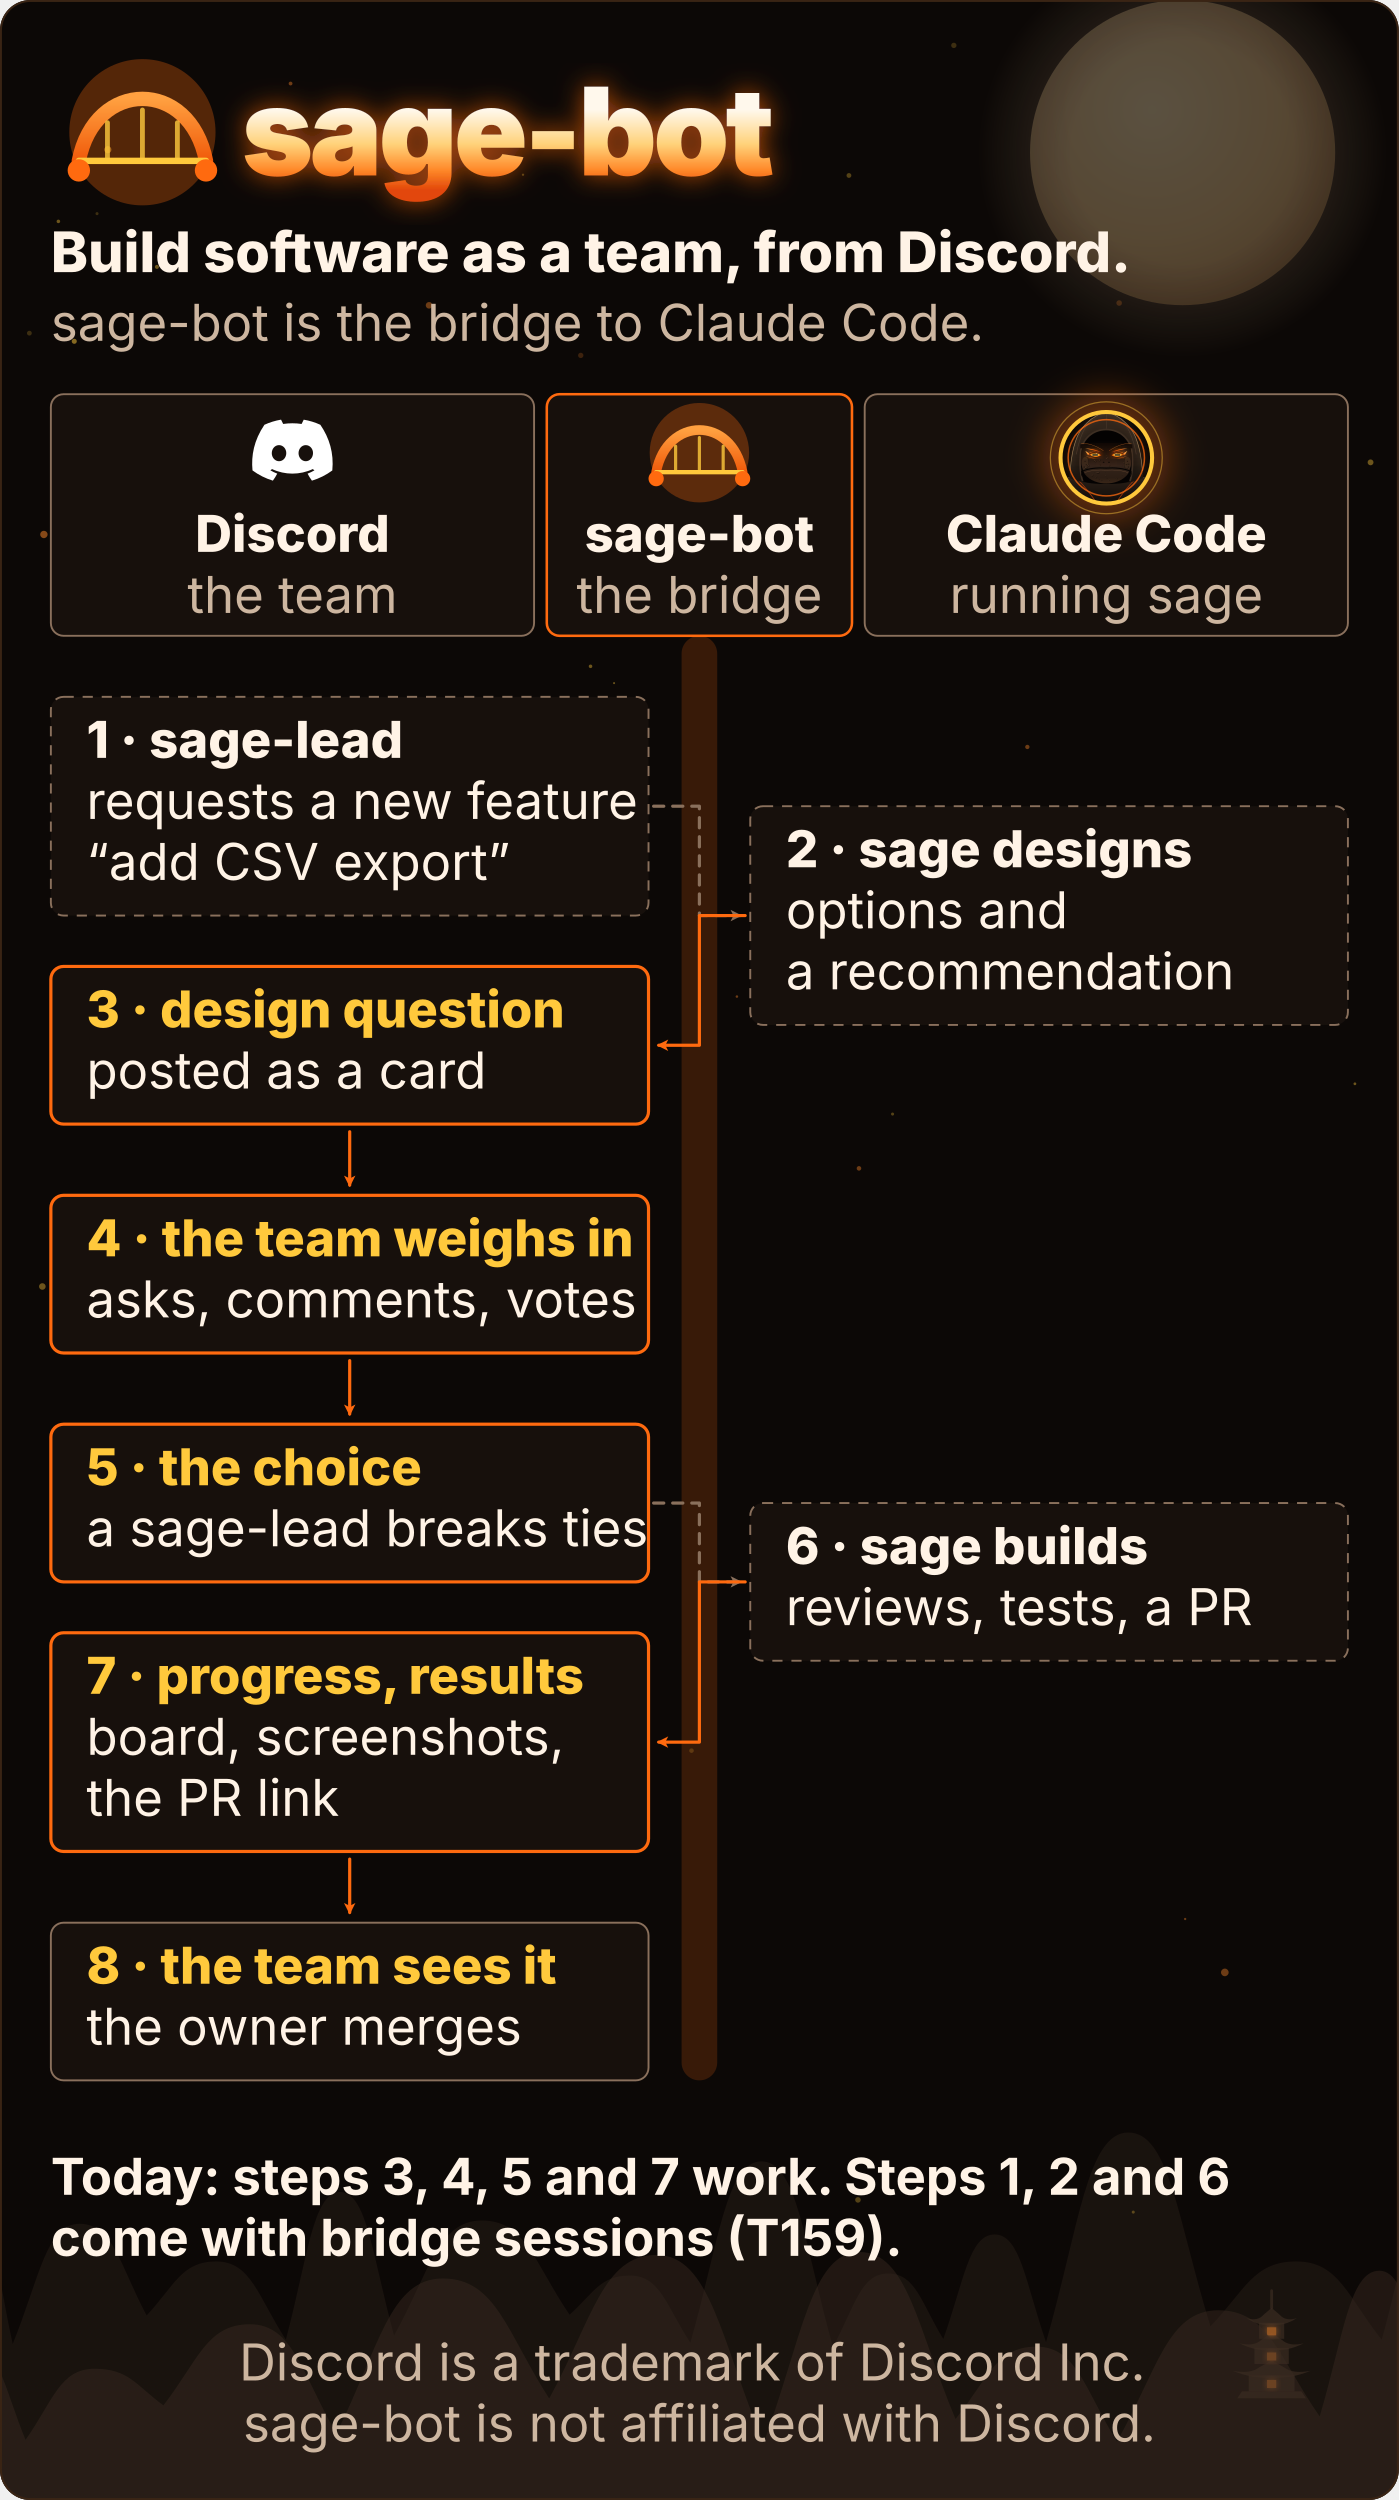
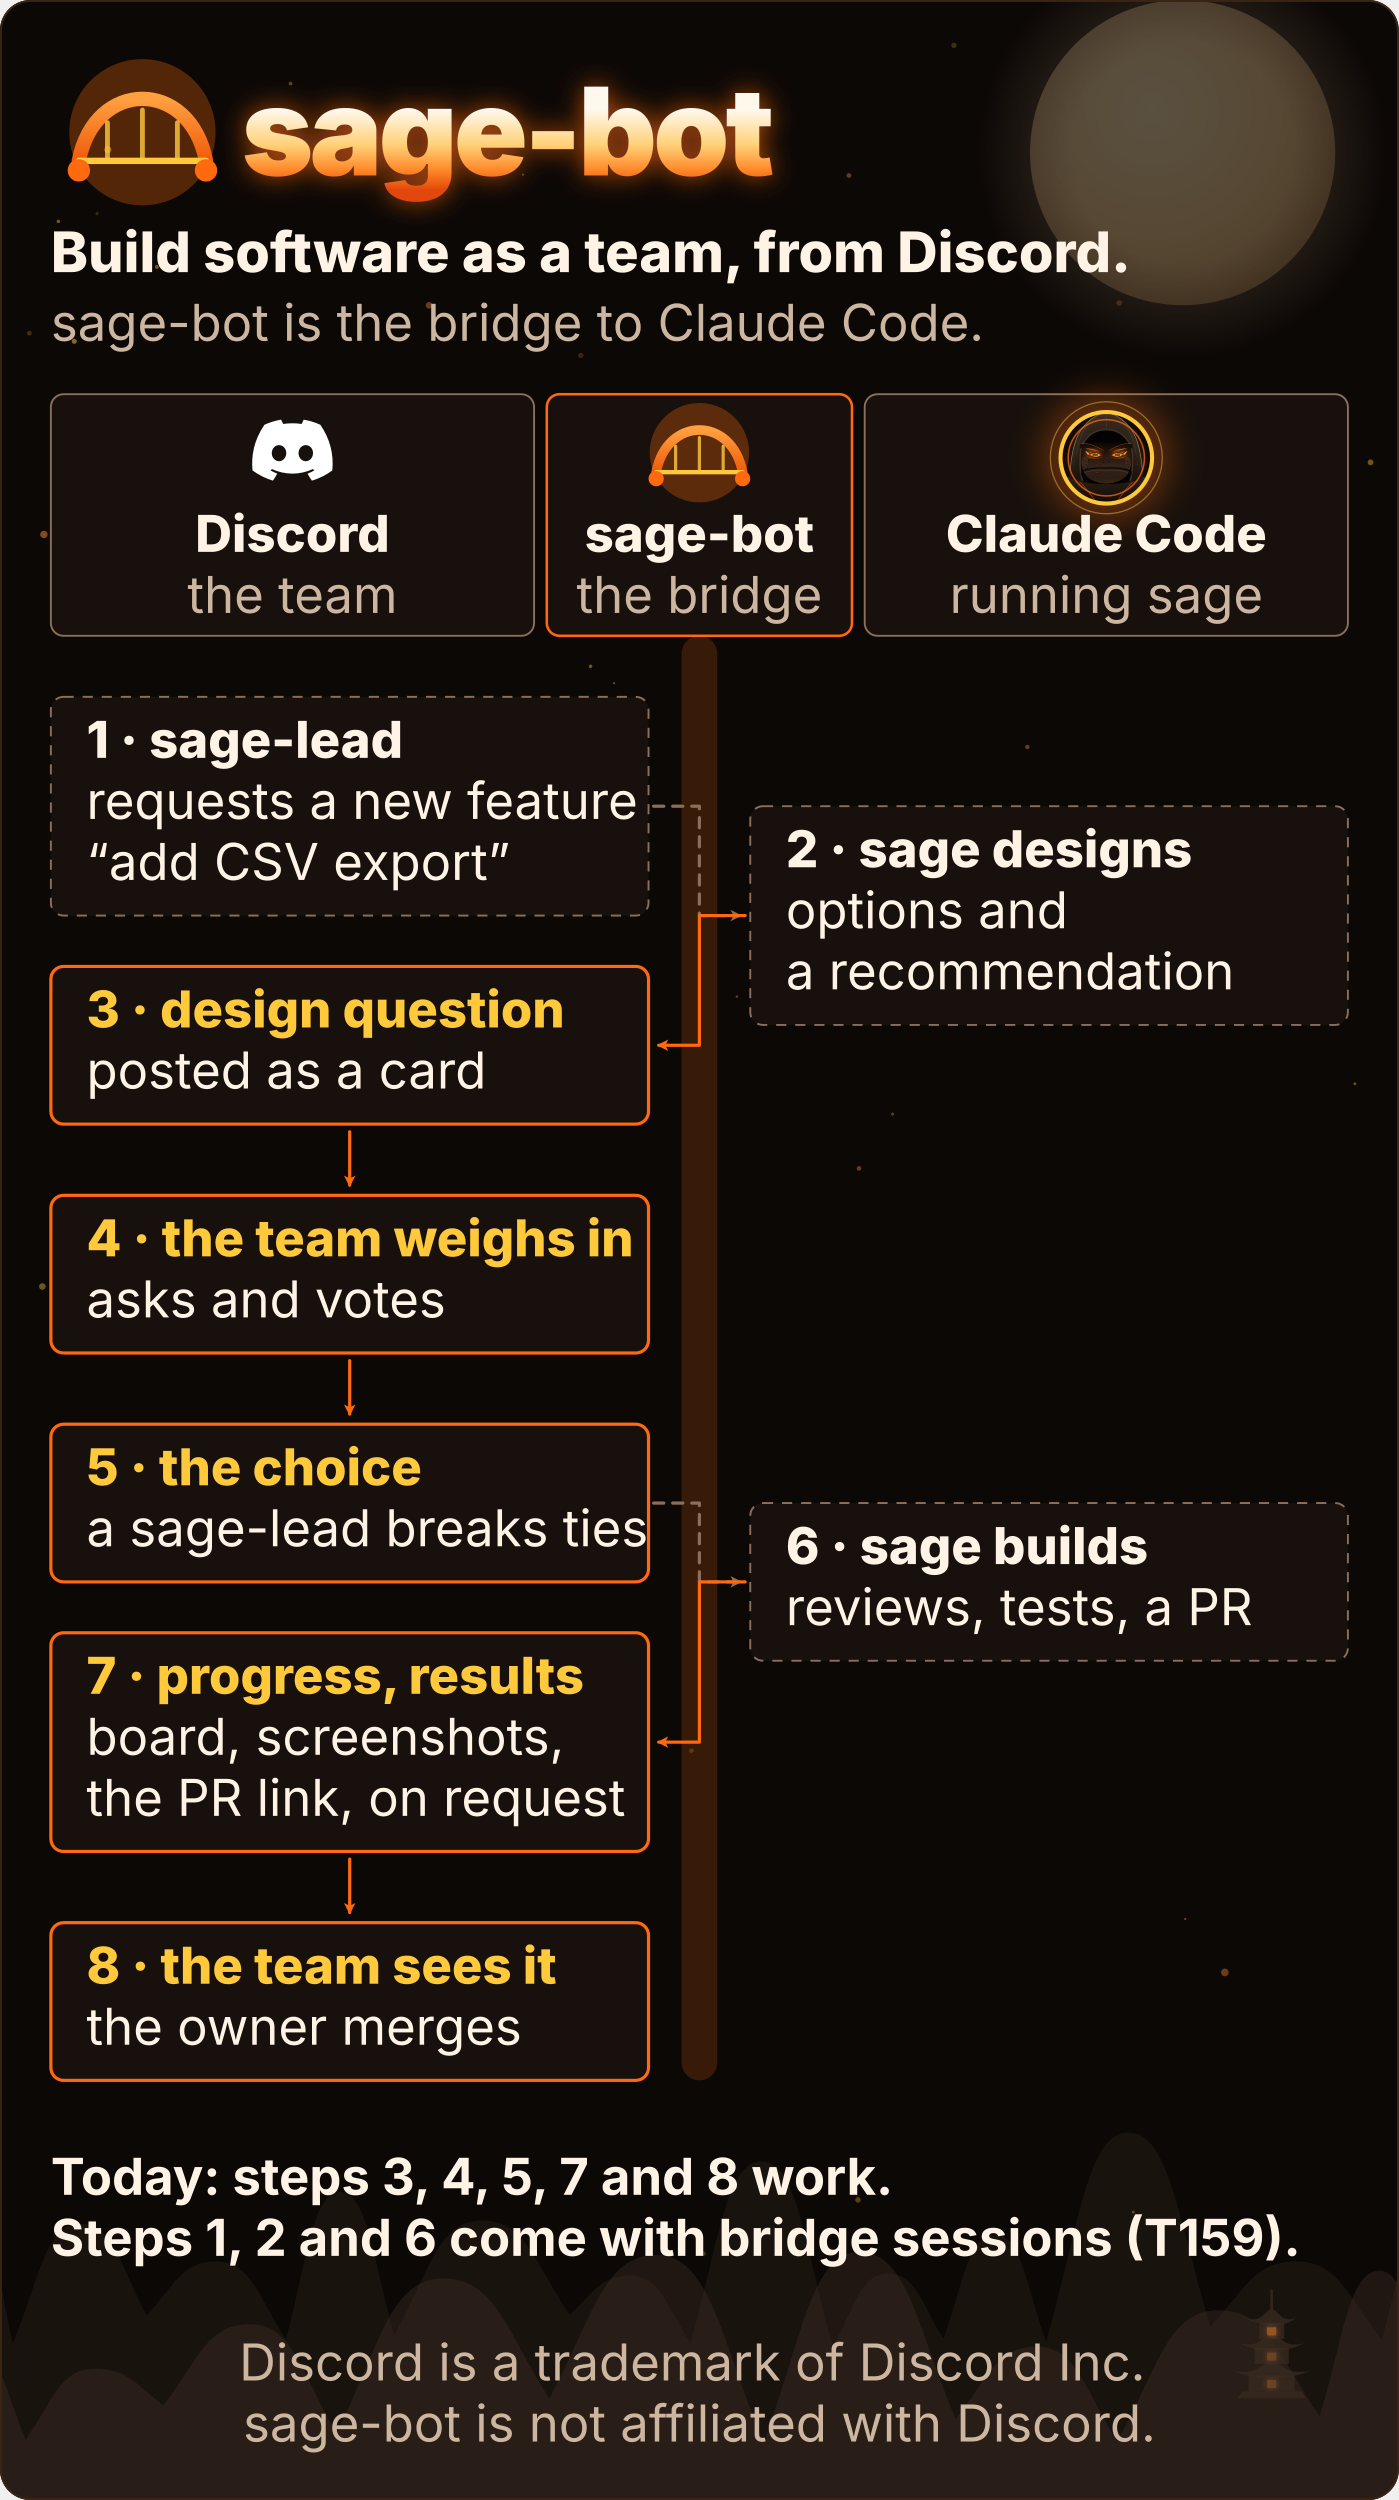
- <svg xmlns="http://www.w3.org/2000/svg" viewBox="0 0 1100 1966" width="1100" height="1966" role="img" aria-label="sage-bot bridges Discord and Claude Code running sage: a sage-lead requests a feature, sage designs, the team votes, sage builds and shows the results.">
+ <svg xmlns="http://www.w3.org/2000/svg" viewBox="0 0 1100 1966" width="1100" height="1966" role="img" aria-label="sage-bot bridges Discord and Claude Code running sage: a sage-lead requests a feature, sage designs, the team votes, sage builds and shows the results on request.">
  <style>.pulse{animation:pulse 5s ease-in-out infinite}@keyframes pulse{50%{opacity:.55}}@media (prefers-reduced-motion:reduce){.pulse{animation:none}}</style>
  <defs>
    <linearGradient id="hero-d-sky" x1="0" y1="0" x2="0" y2="1">
      <stop offset="0" stop-color="#080605" />
      <stop offset="0.45" stop-color="#1B120C" />
      <stop offset="0.72" stop-color="#22160E" />
      <stop offset="1" stop-color="#0A0706" />
    </linearGradient>
    <radialGradient id="hero-d-haze">
      <stop offset="0" stop-color="#FF8A2A" stop-opacity="0.6" />
      <stop offset="0.5" stop-color="#FF6A0F" stop-opacity="0.2" />
      <stop offset="1" stop-color="#FF6A0F" stop-opacity="0" />
    </radialGradient>
    <radialGradient id="hero-d-moonglow">
      <stop offset="0.55" stop-color="#F2CD96" stop-opacity="0.5" />
      <stop offset="1" stop-color="#F2CD96" stop-opacity="0" />
    </radialGradient>
    <radialGradient id="hero-d-moon" cx="0.4" cy="0.36" r="0.72">
      <stop offset="0" stop-color="#F8E7C6" />
      <stop offset="0.6" stop-color="#E4BC88" />
      <stop offset="1" stop-color="#B8844F" />
    </radialGradient>
    <radialGradient id="hero-d-iris" cx="0.51" cy="0.52" r="0.56">
      <stop offset="0" stop-color="#FFF4C2" />
      <stop offset="0.16" stop-color="#FFD54A" />
      <stop offset="0.4" stop-color="#FDB022" />
      <stop offset="0.66" stop-color="#EE7A0C" />
      <stop offset="0.86" stop-color="#A83E08" />
      <stop offset="1" stop-color="#4A1803" />
    </radialGradient>
    <linearGradient id="hero-d-lid" x1="0" y1="0.34" x2="0" y2="0.96">
      <stop offset="0" stop-color="#000" stop-opacity="0.85" />
      <stop offset="1" stop-color="#000" stop-opacity="0" />
    </linearGradient>
    <linearGradient id="hero-d-markR" x1="0" y1="0.5" x2="1" y2="0.3">
      <stop offset="0" stop-color="#B83A0A" />
      <stop offset="0.55" stop-color="#FF6A0F" />
      <stop offset="1" stop-color="#FFB050" />
    </linearGradient>
    <linearGradient id="hero-d-markL" x1="1" y1="0.5" x2="0" y2="0.3">
      <stop offset="0" stop-color="#B83A0A" />
      <stop offset="0.55" stop-color="#FF6A0F" />
      <stop offset="1" stop-color="#FFB050" />
    </linearGradient>
    <linearGradient id="hero-d-skin" x1="0" y1="0" x2="0" y2="1">
      <stop offset="0" stop-color="#040202" />
      <stop offset="0.32" stop-color="#1A110B" />
      <stop offset="0.6" stop-color="#33231A" />
      <stop offset="0.86" stop-color="#2C1E14" />
      <stop offset="1" stop-color="#3A2618" />
    </linearGradient>
    <linearGradient id="hero-d-robe" x1="0" y1="0" x2="0" y2="1">
      <stop offset="0" stop-color="#2B2018" />
      <stop offset="1" stop-color="#100B08" />
    </linearGradient>
    <linearGradient id="hero-d-bust" x1="0" y1="0" x2="0" y2="1">
      <stop offset="0" stop-color="#2B2018" />
      <stop offset="1" stop-color="#0A0604" />
    </linearGradient>
    <linearGradient id="hero-d-hood" x1="0" y1="0" x2="0" y2="1">
      <stop offset="0" stop-color="#382A1F" />
      <stop offset="1" stop-color="#18120D" />
    </linearGradient>
    <linearGradient id="hero-d-rock" x1="0" y1="0" x2="0" y2="1">
      <stop offset="0" stop-color="#33271D" />
      <stop offset="1" stop-color="#0D0907" />
    </linearGradient>
    <radialGradient id="hero-d-disc" cx="0.5" cy="0.42" r="0.62">
      <stop offset="0" stop-color="#3B2B1E" />
      <stop offset="1" stop-color="#100B08" />
    </radialGradient>
    <radialGradient id="hero-d-orb" cx="0.4" cy="0.38" r="0.65">
      <stop offset="0" stop-color="#FFF6D0" />
      <stop offset="0.45" stop-color="#FFC93C" />
      <stop offset="1" stop-color="#FF6A0F" />
    </radialGradient>
    <linearGradient id="hero-d-fall" x1="0" y1="0" x2="0" y2="1">
      <stop offset="0" stop-color="#F4E6CC" stop-opacity="0.95" />
      <stop offset="1" stop-color="#F4E6CC" stop-opacity="0" />
    </linearGradient>
    <linearGradient id="hero-d-word" x1="0" y1="0" x2="0" y2="1">
      <stop offset="0.2" stop-color="#FFF8EC" />
      <stop offset="0.5" stop-color="#FFD27A" />
      <stop offset="0.72" stop-color="#FF8A2A" />
      <stop offset="0.9" stop-color="#E2470A" />
    </linearGradient>
    <linearGradient id="hero-d-ember" x1="0" y1="0" x2="0" y2="1">
      <stop offset="0" stop-color="#FFA040" />
      <stop offset="1" stop-color="#F05A0A" />
    </linearGradient>
    <filter id="hero-d-wordglow" x="-10%" y="-20%" width="120%" height="140%">
      <feGaussianBlur in="SourceAlpha" stdDeviation="10" result="b" />
      <feFlood flood-color="#FF6A0F" flood-opacity="0.7" />
      <feComposite in2="b" operator="in" result="g" />
      <feMerge>
        <feMergeNode in="g" />
        <feMergeNode in="SourceGraphic" />
      </feMerge>
    </filter>
    <filter id="hero-d-glow" x="-50%" y="-50%" width="200%" height="200%">
      <feGaussianBlur in="SourceGraphic" stdDeviation="2.6" result="b" />
      <feMerge>
        <feMergeNode in="b" />
        <feMergeNode in="SourceGraphic" />
      </feMerge>
    </filter>
    <filter id="hero-d-blur" x="-50%" y="-50%" width="200%" height="200%">
      <feGaussianBlur stdDeviation="14" />
    </filter>
    <filter id="hero-d-mist" x="-30%" y="-200%" width="160%" height="500%">
      <feGaussianBlur stdDeviation="20" />
    </filter>
    <marker id="hero-d-hot" viewBox="0 0 12 12" refX="10" refY="6" markerWidth="9" markerHeight="9" markerUnits="userSpaceOnUse" orient="auto-start-reverse">
      <path d="M0 0 L12 6 L0 12 L3 6 z" fill="#FF6A0F" />
    </marker>
    <marker id="hero-d-muted" viewBox="0 0 12 12" refX="10" refY="6" markerWidth="9" markerHeight="9" markerUnits="userSpaceOnUse" orient="auto-start-reverse">
      <path d="M0 0 L12 6 L0 12 L3 6 z" fill="#8A705C" />
    </marker>
    <marker id="hero-d-bad" viewBox="0 0 12 12" refX="10" refY="6" markerWidth="9" markerHeight="9" markerUnits="userSpaceOnUse" orient="auto-start-reverse">
      <path d="M0 0 L12 6 L0 12 L3 6 z" fill="#FF6A55" />
    </marker>
    <marker id="hero-d-loop" viewBox="0 0 12 12" refX="10" refY="6" markerWidth="9" markerHeight="9" markerUnits="userSpaceOnUse" orient="auto-start-reverse">
      <path d="M0 0 L12 6 L0 12 L3 6 z" fill="#FFC93C" />
    </marker>
    <clipPath id="hero-d-frame">
      <rect width="1100" height="1966" rx="24" />
    </clipPath>
  </defs>
  <g clip-path="url(#hero-d-frame)">
    <rect width="1100" height="1966" rx="24" fill="#0C0806" />
    <circle cx="930" cy="120" r="161.3" fill="url(#hero-d-moonglow)" opacity="0.3" />
    <circle cx="930" cy="120" r="120" fill="url(#hero-d-moon)" opacity="0.22" />
    <path d="M-60 1966 L-60 1846 C-46 1780.3 -42.5 1726.6 -25 1726.6 C-7.5 1726.6 -4 1779.1 10 1843.3 C31.1 1791.3 36.3 1748.8 62.6 1748.8 C89 1748.8 94.2 1781.3 115.3 1820.9 C137.2 1797.5 142.7 1778.4 170 1778.4 C197.4 1778.4 202.9 1806.1 224.8 1839.9 C241.8 1776 246.1 1723.8 267.4 1723.8 C288.6 1723.8 292.9 1774.6 309.9 1836.7 C337.5 1786.9 344.4 1746.2 378.9 1746.2 C413.4 1746.2 420.3 1779.6 447.9 1820.3 C466.9 1803.4 471.7 1789.5 495.4 1789.5 C519.2 1789.5 523.9 1813.3 542.9 1842.3 C565.3 1763.9 570.9 1699.7 598.9 1699.7 C626.9 1699.7 632.5 1765.4 655 1845.6 C672.3 1813.9 676.7 1787.9 698.4 1787.9 C720.1 1787.9 724.5 1811.1 741.8 1839.4 C758 1794.2 762 1757.2 782.2 1757.2 C802.4 1757.2 806.5 1795.3 822.6 1841.9 C848.5 1751.2 855 1677 887.3 1677 C919.6 1677 926.1 1745.6 951.9 1829.4 C978.9 1801.4 985.6 1778.4 1019.3 1778.4 C1052.9 1778.4 1059.7 1806.1 1086.6 1840 C1108.6 1760.8 1114.1 1696 1141.5 1696 C1169 1696 1174.5 1746.6 1196.5 1808.4 L1196.5 1966 Z" fill="#3A2B21" opacity="0.3" />
    <path d="M973 1886 L1027 1886 L1023.4 1880.6 L976.6 1880.6 Z" fill="#3A2B21" opacity="0.7" />
    <path d="M982 1880.6 L1018 1880.6 L1018 1868 L982 1868 Z" fill="#3A2B21" opacity="0.7" />
    <path d="M969.4 1864.4 Q983.2 1867.1 990.2 1861.7 L1000 1856.3 L1009.8 1861.7 Q1016.8 1867.1 1030.6 1864.4 Q1015.3 1870.7 1000 1869.8 Q984.7 1870.7 969.4 1864.4 Z" fill="#3A2B21" opacity="0.7" />
    <path d="M996.4 1877.9 L1003.6 1877.9 L1003.6 1871.6 L996.4 1871.6 Z" fill="#FF8A2A" opacity="0.48" filter="url(#hero-d-glow)" />
    <path d="M986.5 1859 L1013.5 1859 L1013.5 1846.4 L986.5 1846.4 Z" fill="#3A2B21" opacity="0.7" />
    <path d="M974.8 1842.8 Q986.1 1845.5 991.9 1840.1 L1000 1834.7 L1008.1 1840.1 Q1013.9 1845.5 1025.2 1842.8 Q1012.6 1849.1 1000 1848.2 Q987.4 1849.1 974.8 1842.8 Z" fill="#3A2B21" opacity="0.7" />
    <path d="M996.4 1856.3 L1003.6 1856.3 L1003.6 1850 L996.4 1850 Z" fill="#FF8A2A" opacity="0.48" filter="url(#hero-d-glow)" />
    <path d="M990.1 1839.2 L1009.9 1839.2 L1009.9 1826.6 L990.1 1826.6 Z" fill="#3A2B21" opacity="0.7" />
    <path d="M980.2 1823 Q989.1 1825.7 993.7 1820.3 L1000 1814.9 L1006.3 1820.3 Q1010.9 1825.7 1019.8 1823 Q1009.9 1829.3 1000 1828.4 Q990.1 1829.3 980.2 1823 Z" fill="#3A2B21" opacity="0.7" />
    <path d="M996.4 1836.5 L1003.6 1836.5 L1003.6 1830.2 L996.4 1830.2 Z" fill="#FF8A2A" opacity="0.48" filter="url(#hero-d-glow)" />
    <path d="M1000 1814.9 L1000 1801.4" fill="none" stroke="#3A2B21" stroke-width="2.2" stroke-linecap="round" opacity="0.7" />
    <path d="M-60 1966 L-60 1926 C-44 1883.1 -40 1848 -20 1848 C0 1848 4 1879.8 20.1 1918.7 C41.7 1888 47.2 1862.8 74.3 1862.8 C101.4 1862.8 106.8 1875.7 128.5 1891.6 C155.7 1856.5 162.5 1827.8 196.5 1827.8 C230.5 1827.8 237.3 1866.5 264.5 1913.8 C298 1846.7 306.4 1791.8 348.2 1791.8 C390.1 1791.8 398.5 1834.3 431.9 1886.2 C465.7 1824.1 474.1 1773.3 516.2 1773.3 C558.4 1773.3 566.8 1839.9 600.5 1921.3 C630.7 1838.7 638.2 1771 675.9 1771 C713.6 1771 721.2 1830.1 751.4 1902.3 C776.8 1871 783.1 1845.4 814.9 1845.4 C846.7 1845.4 853 1879.1 878.4 1920.1 C910.3 1863.3 918.3 1816.8 958.1 1816.8 C997.9 1816.8 1005.9 1854.4 1037.8 1900.3 C1056.5 1837.3 1061.2 1785.7 1084.7 1785.7 C1108.2 1785.7 1112.9 1847.4 1131.7 1922.7 C1154 1889.1 1159.6 1861.5 1187.5 1861.5 C1215.4 1861.5 1221 1872.7 1243.4 1886.3 L1243.4 1966 Z" fill="#3A2B21" opacity="0.45" />
    <ellipse cx="80" cy="1849.1" rx="203.6" ry="26" fill="#E9D6BC" opacity="0" filter="url(#hero-d-mist)" />
    <ellipse cx="375.7" cy="1891.1" rx="230.1" ry="26" fill="#E9D6BC" opacity="0" filter="url(#hero-d-mist)" />
    <ellipse cx="666.1" cy="1874.7" rx="205.4" ry="26" fill="#E9D6BC" opacity="0" filter="url(#hero-d-mist)" />
    <ellipse cx="958.9" cy="1862.6" rx="234.2" ry="26" fill="#E9D6BC" opacity="0" filter="url(#hero-d-mist)" />
    <circle cx="411.3" cy="137.4" r="0.9" fill="#FFC93C" opacity="0.3" />
    <circle cx="543.8" cy="1376.7" r="1.8" fill="#FFC93C" opacity="0.2" />
    <circle cx="799.9" cy="461" r="1.5" fill="#FFC93C" opacity="0.3" />
    <circle cx="123.4" cy="209.9" r="1.6" fill="#FFC93C" opacity="0.4" />
    <circle cx="84.8" cy="117.7" r="2.8" fill="#FFC93C" opacity="0.5" />
    <circle cx="932" cy="1509.1" r="0.9" fill="#FF8A2A" opacity="0.4" />
    <circle cx="76.3" cy="168" r="1.2" fill="#FFC93C" opacity="0.2" />
    <circle cx="891.2" cy="1739.6" r="1.2" fill="#FFC93C" opacity="0.3" />
    <circle cx="965.7" cy="365.5" r="1.4" fill="#FFC93C" opacity="0.3" />
    <circle cx="58.4" cy="268.4" r="2" fill="#FFC93C" opacity="0.5" />
    <circle cx="156.9" cy="1403.5" r="2.1" fill="#FFC93C" opacity="0.2" />
    <circle cx="97.5" cy="432.9" r="1.5" fill="#FF8A2A" opacity="0.4" />
    <circle cx="579.5" cy="783.7" r="1" fill="#FF8A2A" opacity="0.4" />
    <circle cx="23.1" cy="262" r="1.9" fill="#FFC93C" opacity="0.2" />
    <circle cx="963.2" cy="1551.1" r="3" fill="#FF8A2A" opacity="0.4" />
    <circle cx="497.6" cy="1560.3" r="1" fill="#FFC93C" opacity="0.4" />
    <circle cx="334.4" cy="1415.4" r="1.1" fill="#FF8A2A" opacity="0.3" />
    <circle cx="807.9" cy="587.4" r="1.7" fill="#FF8A2A" opacity="0.4" />
    <circle cx="464.4" cy="524" r="1.4" fill="#FFC93C" opacity="0.4" />
    <circle cx="1065.5" cy="852.3" r="1.1" fill="#FFC93C" opacity="0.4" />
    <circle cx="314.8" cy="1358" r="2.4" fill="#FF8A2A" opacity="0.4" />
    <circle cx="228.5" cy="65.7" r="1.5" fill="#FF8A2A" opacity="0.4" />
    <circle cx="553.4" cy="1772.2" r="1.8" fill="#FFC93C" opacity="0.2" />
    <circle cx="249.5" cy="406.3" r="1.8" fill="#FF8A2A" opacity="0.2" />
    <circle cx="1077.8" cy="363.6" r="2.3" fill="#FFC93C" opacity="0.4" />
    <circle cx="701.9" cy="876.1" r="1.2" fill="#FFC93C" opacity="0.3" />
    <circle cx="162.6" cy="1009.6" r="0.8" fill="#FFC93C" opacity="0.4" />
    <circle cx="750.1" cy="35.7" r="2.1" fill="#FFC93C" opacity="0.2" />
    <circle cx="34.5" cy="420.3" r="2.9" fill="#FF8A2A" opacity="0.5" />
    <circle cx="880.1" cy="238.3" r="2.2" fill="#FF8A2A" opacity="0.2" />
    <circle cx="456.7" cy="279.5" r="2.1" fill="#FF8A2A" opacity="0.2" />
    <circle cx="110.3" cy="1425.5" r="1.5" fill="#FFC93C" opacity="0.5" />
    <circle cx="45.9" cy="174.1" r="1.4" fill="#FFC93C" opacity="0.4" />
    <circle cx="675.5" cy="918.8" r="1.8" fill="#FF8A2A" opacity="0.4" />
    <circle cx="482.9" cy="537.2" r="0.8" fill="#FFC93C" opacity="0.4" />
    <circle cx="70.5" cy="1550.8" r="2" fill="#FF8A2A" opacity="0.4" />
    <circle cx="667.6" cy="138" r="1.9" fill="#FFC93C" opacity="0.3" />
    <circle cx="674.7" cy="1730" r="2.2" fill="#FFC93C" opacity="0.3" />
    <circle cx="337.4" cy="240.1" r="2.6" fill="#FF8A2A" opacity="0.4" />
    <circle cx="33.3" cy="1011.7" r="2.6" fill="#FFC93C" opacity="0.4" />
    <g class="pulse">
      <circle cx="112" cy="104" r="57.5" fill="#FF6A0F" opacity="0.3" />
    </g>
    <path d="M62 126.5 C 74.5 61.5, 149.5 61.5, 162 126.5" fill="none" stroke="url(#hero-d-ember)" stroke-width="11.3" stroke-linecap="round" />
    <path d="M62 126.5 L 162 126.5" fill="none" stroke="#FFC93C" stroke-width="5" stroke-linecap="round" />
    <path d="M84.5 96.5 L 84.5 126.5 M112 86.5 L 112 126.5 M139.5 96.5 L 139.5 126.5" fill="none" stroke="#FFC93C" stroke-width="3.8" stroke-linecap="round" opacity="0.8" />
    <circle cx="62" cy="134" r="8.8" fill="#FF6A0F" />
    <circle cx="162" cy="134" r="8.8" fill="#FF6A0F" />
    <text x="190" y="138" font-family="-apple-system, BlinkMacSystemFont, 'Segoe UI', Inter, Helvetica, Arial, sans-serif" font-size="96" font-weight="900" letter-spacing="-3" fill="url(#hero-d-word)" filter="url(#hero-d-wordglow)">sage-bot</text>
    <text x="40" y="214" font-family="-apple-system, BlinkMacSystemFont, 'Segoe UI', Inter, Helvetica, Arial, sans-serif" font-size="44" font-weight="800" fill="#FFF3E6" text-anchor="start">
      <tspan x="40" dy="0">Build software as a team, from Discord.</tspan>
    </text>
    <text x="40" y="268" font-family="-apple-system, BlinkMacSystemFont, 'Segoe UI', Inter, Helvetica, Arial, sans-serif" font-size="40" font-weight="400" fill="#CDB6A0" text-anchor="start">
      <tspan x="40" dy="0">sage-bot is the bridge to Claude Code.</tspan>
    </text>
    <rect x="536" y="500" width="28" height="1136" rx="14" fill="#FF6A0F" opacity="0.18" />
    <rect x="40" y="310" width="380" height="190" rx="10" fill="#17100C" stroke="#8A705C" stroke-width="1.5" />
    <svg x="198.3" y="330" width="63.3" height="48" viewBox="0 0 126.644 96">
      <path d="M81.15,0c-1.238,2.197-2.349,4.47-3.359,6.794-9.598-1.44-19.372-1.44-28.994,0-.985-2.324-2.122-4.597-3.359-6.794-9.017,1.541-17.806,4.243-26.14,8.057C2.779,32.53-1.691,56.373.531,79.886c9.673,7.148,20.508,12.603,32.05,16.088,2.601-3.485,4.9-7.198,6.87-11.062-3.738-1.389-7.35-3.132-10.81-5.152.909-.657,1.793-1.339,2.652-1.995,20.281,9.547,43.77,9.547,64.076,0,.859.707,1.743,1.389,2.652,1.995-3.46,2.046-7.072,3.763-10.835,5.178,1.97,3.864,4.268,7.577,6.87,11.062,11.542-3.485,22.377-8.916,32.051-16.063,2.626-27.277-4.496-50.917-18.817-71.855C98.981,4.268,90.192,1.566,81.175.051l-.025-.051ZM42.28,65.414c-6.238,0-11.416-5.657-11.416-12.653s4.976-12.679,11.391-12.679,11.517,5.708,11.416,12.679c-.101,6.971-5.026,12.653-11.391,12.653ZM84.358,65.414c-6.264,0-11.391-5.657-11.391-12.653s4.976-12.679,11.391-12.679,11.492,5.708,11.391,12.679c-.101,6.971-5.026,12.653-11.391,12.653Z" fill="#fff" />
    </svg>
    <text x="230" y="434" font-family="-apple-system, BlinkMacSystemFont, 'Segoe UI', Inter, Helvetica, Arial, sans-serif" font-size="40" font-weight="800" fill="#FFF3E6" text-anchor="middle">
      <tspan x="230" dy="0">Discord</tspan>
    </text>
    <text x="230" y="482" font-family="-apple-system, BlinkMacSystemFont, 'Segoe UI', Inter, Helvetica, Arial, sans-serif" font-size="40" font-weight="400" fill="#CDB6A0" text-anchor="middle">
      <tspan x="230" dy="0">the team</tspan>
    </text>
    <rect x="430" y="310" width="240" height="190" rx="10" fill="#17100C" stroke="#FF6A0F" stroke-width="2" />
    <g class="pulse">
      <circle cx="550" cy="356" r="39.1" fill="#FF6A0F" opacity="0.3" />
    </g>
    <path d="M516 371.3 C 524.5 327.1, 575.5 327.1, 584 371.3" fill="none" stroke="url(#hero-d-ember)" stroke-width="7.6" stroke-linecap="round" />
    <path d="M516 371.3 L 584 371.3" fill="none" stroke="#FFC93C" stroke-width="3.4" stroke-linecap="round" />
    <path d="M531.3 350.9 L 531.3 371.3 M550 344.1 L 550 371.3 M568.7 350.9 L 568.7 371.3" fill="none" stroke="#FFC93C" stroke-width="2.5" stroke-linecap="round" opacity="0.8" />
    <circle cx="516" cy="376.4" r="6" fill="#FF6A0F" />
    <circle cx="584" cy="376.4" r="6" fill="#FF6A0F" />
    <text x="550" y="434" font-family="-apple-system, BlinkMacSystemFont, 'Segoe UI', Inter, Helvetica, Arial, sans-serif" font-size="40" font-weight="800" fill="#FFF3E6" text-anchor="middle">
      <tspan x="550" dy="0">sage-bot</tspan>
    </text>
    <text x="550" y="482" font-family="-apple-system, BlinkMacSystemFont, 'Segoe UI', Inter, Helvetica, Arial, sans-serif" font-size="40" font-weight="400" fill="#CDB6A0" text-anchor="middle">
      <tspan x="550" dy="0">the bridge</tspan>
    </text>
    <rect x="680" y="310" width="380" height="190" rx="10" fill="#17100C" stroke="#8A705C" stroke-width="1.5" />
    <g class="pulse">
      <circle cx="870" cy="360" r="50" fill="#FF6A0F" opacity="0.34" filter="url(#hero-d-blur)" />
    </g>
    <circle cx="870" cy="360" r="44" fill="none" stroke="#FFC93C" stroke-width="1" opacity="0.45" />
    <defs>
      <clipPath id="hero-d-emblem">
        <circle cx="870" cy="360" r="36" />
      </clipPath>
    </defs>
    <circle cx="870" cy="360" r="36" fill="#0A0604" />
    <g clip-path="url(#hero-d-emblem)">
      <g class="pulse">
        <ellipse cx="870" cy="360.9" rx="39.8" ry="30.3" fill="url(#hero-d-haze)" opacity="0.48" />
      </g>
      <path d="M845 374.5 C838.2 376 831 379.5 827.9 389.3 L826.4 401.8 L913.6 401.8 L912.1 389.3 C909 379.5 901.8 376 895 374.5 Z" fill="url(#hero-d-bust)" />
      <path d="M841.6 375.3 C836.3 376.8 830.6 380.2 827.9 389.7" fill="none" stroke="#F2C88C" stroke-width="0.4" opacity="0.45" stroke-linecap="round" />
      <path d="M898.4 375.3 C903.7 376.8 909.4 380.2 912.1 389.7" fill="none" stroke="#F2C88C" stroke-width="0.4" opacity="0.45" stroke-linecap="round" />
      <path d="M847.3 376.8 C852.6 382.1 858.6 389.3 865.1 399.9" fill="none" stroke="#C2410C" stroke-width="0.6" opacity="0.8" stroke-linecap="round" />
      <path d="M892.7 376.8 C887.4 382.1 881.4 389.3 874.9 399.9" fill="none" stroke="#C2410C" stroke-width="0.6" opacity="0.8" stroke-linecap="round" />
      <path d="M870 323.4 C874.9 325.3 887.8 330.2 893.5 345 C896.9 353.7 898 364.7 899.2 375.7 C893.1 379.1 883.3 380.6 870 380.6 C856.7 380.6 846.9 379.1 840.8 375.7 C842 364.7 843.1 353.7 846.5 345 C852.2 330.2 865.1 325.3 870 323.4 Z" fill="url(#hero-d-hood)" />
      <path d="M858.3 329.1 C852.6 335.9 848.4 345.4 846.5 357.1" fill="none" stroke="#4A392B" stroke-width="0.5" opacity="0.8" stroke-linecap="round" />
      <path d="M881.7 329.1 C887.4 335.9 891.6 345.4 893.5 357.1" fill="none" stroke="#4A392B" stroke-width="0.5" opacity="0.8" stroke-linecap="round" />
      <path d="M870 323.4 C870.6 328.3 870.4 332.8 870 337" fill="none" stroke="#4A392B" stroke-width="0.5" stroke-linecap="round" opacity="0.8" />
      <path d="M841.6 370.4 C842.3 360.9 843.5 353.3 846.5 345 C852.2 330.2 865.1 325.3 870 323.4 C874.9 325.3 887.8 330.2 893.5 345 C896.5 353.3 897.7 360.9 898.4 370.4" fill="none" stroke="#F2C88C" stroke-width="0.5" opacity="0.6" filter="url(#hero-d-glow)" />
      <path d="M870 337.8 C881 337.8 888.6 345.4 890.1 354.8 C891.2 363.5 890.5 373 888.6 378.3 C883.3 381.4 856.7 381.4 851.4 378.3 C849.5 373 848.8 363.5 849.9 354.8 C851.4 345.4 859 337.8 870 337.8 Z" fill="#040202" />
      <path d="M851.4 378.3 C849.5 373 848.8 363.5 849.9 354.8 C851.4 345.4 859 337.8 870 337.8 C881 337.8 888.6 345.4 890.1 354.8 C891.2 363.5 890.5 373 888.6 378.3" fill="none" stroke="#3E2F23" stroke-width="1.3" />
      <path d="M851.1 351.8 C849.5 359 849.9 367 852.9 372.6 C857.1 378.3 864.3 380.2 870 380.2 C875.7 380.2 882.9 378.3 887.1 372.6 C890.1 367 890.5 359 888.9 351.8 C885.2 344.6 854.8 344.6 851.1 351.8 Z" fill="url(#hero-d-skin)" />
      <ellipse cx="853.3" cy="364.3" rx="2.7" ry="4.9" fill="#3A291C" opacity="0.85" />
      <path d="M855.6 360.1 C856.4 363.5 856 367.3 854.5 369.2" fill="none" stroke="#120C08" stroke-width="0.3" stroke-linecap="round" opacity="0.7" />
      <circle cx="853.3" cy="362.8" r="0.5" fill="#1D130C" />
      <circle cx="854.3" cy="365.4" r="0.5" fill="#1D130C" />
      <circle cx="852.6" cy="367.3" r="0.5" fill="#1D130C" />
      <circle cx="853.7" cy="368.5" r="0.5" fill="#1D130C" />
      <ellipse cx="886.7" cy="364.3" rx="2.7" ry="4.9" fill="#3A291C" opacity="0.85" />
      <path d="M884.4 360.1 C883.6 363.5 884 367.3 885.5 369.2" fill="none" stroke="#120C08" stroke-width="0.3" stroke-linecap="round" opacity="0.7" />
      <circle cx="886.7" cy="362.8" r="0.5" fill="#1D130C" />
      <circle cx="885.7" cy="365.4" r="0.5" fill="#1D130C" />
      <circle cx="887.4" cy="367.3" r="0.5" fill="#1D130C" />
      <circle cx="886.3" cy="368.5" r="0.5" fill="#1D130C" />
      <circle cx="861.7" cy="362.9" r="0.7" fill="#1D130C" opacity="0.85" />
      <circle cx="861.5" cy="362.6" r="0.3" fill="#9A7050" opacity="0.5" />
      <circle cx="856.4" cy="366.3" r="0.6" fill="#1D130C" opacity="0.85" />
      <circle cx="856.2" cy="366.1" r="0.3" fill="#9A7050" opacity="0.5" />
      <circle cx="882.4" cy="366.4" r="0.3" fill="#1D130C" opacity="0.85" />
      <circle cx="882.3" cy="366.2" r="0.1" fill="#9A7050" opacity="0.5" />
      <circle cx="859.3" cy="373.8" r="0.6" fill="#1D130C" opacity="0.85" />
      <circle cx="859.1" cy="373.6" r="0.3" fill="#9A7050" opacity="0.5" />
      <circle cx="862.7" cy="375.1" r="0.3" fill="#1D130C" opacity="0.85" />
      <circle cx="862.6" cy="375" r="0.1" fill="#9A7050" opacity="0.5" />
      <circle cx="870.8" cy="360.3" r="0.6" fill="#1D130C" opacity="0.85" />
      <circle cx="870.7" cy="360.1" r="0.3" fill="#9A7050" opacity="0.5" />
      <circle cx="887.4" cy="365" r="0.8" fill="#1D130C" opacity="0.85" />
      <circle cx="887.2" cy="364.8" r="0.3" fill="#9A7050" opacity="0.5" />
      <circle cx="887" cy="364.3" r="0.4" fill="#1D130C" opacity="0.85" />
      <circle cx="886.9" cy="364.2" r="0.2" fill="#9A7050" opacity="0.5" />
      <circle cx="860.7" cy="371.3" r="0.3" fill="#1D130C" opacity="0.85" />
      <circle cx="860.6" cy="371.2" r="0.1" fill="#9A7050" opacity="0.5" />
      <circle cx="870.4" cy="376.3" r="0.5" fill="#1D130C" opacity="0.85" />
      <circle cx="870.2" cy="376.2" r="0.2" fill="#9A7050" opacity="0.5" />
      <circle cx="855.2" cy="365.7" r="0.6" fill="#1D130C" opacity="0.85" />
      <circle cx="855" cy="365.5" r="0.3" fill="#9A7050" opacity="0.5" />
      <circle cx="871.9" cy="377.9" r="0.3" fill="#1D130C" opacity="0.85" />
      <circle cx="871.8" cy="377.7" r="0.2" fill="#9A7050" opacity="0.5" />
      <circle cx="872.5" cy="366.1" r="0.7" fill="#1D130C" opacity="0.85" />
      <circle cx="872.2" cy="365.8" r="0.3" fill="#9A7050" opacity="0.5" />
      <circle cx="872.6" cy="377.6" r="0.4" fill="#1D130C" opacity="0.85" />
      <circle cx="872.5" cy="377.4" r="0.2" fill="#9A7050" opacity="0.5" />
      <circle cx="862" cy="375.8" r="0.5" fill="#1D130C" opacity="0.85" />
      <circle cx="861.8" cy="375.6" r="0.2" fill="#9A7050" opacity="0.5" />
      <circle cx="884.1" cy="363.8" r="0.7" fill="#1D130C" opacity="0.85" />
      <circle cx="883.9" cy="363.6" r="0.3" fill="#9A7050" opacity="0.5" />
      <circle cx="863.9" cy="376.5" r="0.5" fill="#1D130C" opacity="0.85" />
      <circle cx="863.8" cy="376.3" r="0.2" fill="#9A7050" opacity="0.5" />
      <circle cx="863.1" cy="371.8" r="0.8" fill="#1D130C" opacity="0.85" />
      <circle cx="862.8" cy="371.5" r="0.4" fill="#9A7050" opacity="0.5" />
      <circle cx="869.7" cy="374.3" r="0.4" fill="#1D130C" opacity="0.85" />
      <circle cx="869.6" cy="374.2" r="0.2" fill="#9A7050" opacity="0.5" />
      <circle cx="870.4" cy="360.7" r="0.6" fill="#1D130C" opacity="0.85" />
      <circle cx="870.2" cy="360.5" r="0.3" fill="#9A7050" opacity="0.5" />
      <circle cx="859.2" cy="374.6" r="0.5" fill="#1D130C" opacity="0.85" />
      <circle cx="859" cy="374.5" r="0.2" fill="#9A7050" opacity="0.5" />
      <circle cx="882.6" cy="373.6" r="0.4" fill="#1D130C" opacity="0.85" />
      <circle cx="882.5" cy="373.5" r="0.2" fill="#9A7050" opacity="0.5" />
      <circle cx="861.8" cy="363.2" r="0.4" fill="#1D130C" opacity="0.85" />
      <circle cx="861.6" cy="363.1" r="0.2" fill="#9A7050" opacity="0.5" />
      <circle cx="869.5" cy="371.3" r="0.3" fill="#1D130C" opacity="0.85" />
      <circle cx="869.4" cy="371.2" r="0.1" fill="#9A7050" opacity="0.5" />
      <circle cx="854.3" cy="368.1" r="0.8" fill="#1D130C" opacity="0.85" />
      <circle cx="854" cy="367.8" r="0.4" fill="#9A7050" opacity="0.5" />
      <circle cx="878.5" cy="376.5" r="0.5" fill="#1D130C" opacity="0.85" />
      <circle cx="878.3" cy="376.3" r="0.2" fill="#9A7050" opacity="0.5" />
      <circle cx="864.8" cy="362.1" r="0.8" fill="#1D130C" opacity="0.85" />
      <circle cx="864.6" cy="361.8" r="0.3" fill="#9A7050" opacity="0.5" />
      <circle cx="864.1" cy="371.9" r="0.7" fill="#1D130C" opacity="0.85" />
      <circle cx="863.9" cy="371.6" r="0.3" fill="#9A7050" opacity="0.5" />
      <circle cx="881.7" cy="374.6" r="0.4" fill="#1D130C" opacity="0.85" />
      <circle cx="881.6" cy="374.5" r="0.2" fill="#9A7050" opacity="0.5" />
      <circle cx="859" cy="374.1" r="0.7" fill="#1D130C" opacity="0.85" />
      <circle cx="858.8" cy="373.8" r="0.3" fill="#9A7050" opacity="0.5" />
      <circle cx="865.4" cy="365.5" r="0.6" fill="#1D130C" opacity="0.85" />
      <circle cx="865.2" cy="365.4" r="0.2" fill="#9A7050" opacity="0.5" />
      <circle cx="877.4" cy="376" r="0.4" fill="#1D130C" opacity="0.85" />
      <circle cx="877.3" cy="375.9" r="0.2" fill="#9A7050" opacity="0.5" />
      <circle cx="870.3" cy="358.3" r="0.6" fill="#1D130C" opacity="0.85" />
      <circle cx="870.1" cy="358.1" r="0.2" fill="#9A7050" opacity="0.5" />
      <circle cx="860.8" cy="362.5" r="0.7" fill="#1D130C" opacity="0.85" />
      <circle cx="860.6" cy="362.2" r="0.3" fill="#9A7050" opacity="0.5" />
      <circle cx="866.4" cy="377.9" r="0.5" fill="#1D130C" opacity="0.85" />
      <circle cx="866.2" cy="377.7" r="0.2" fill="#9A7050" opacity="0.5" />
      <circle cx="864.3" cy="377.2" r="0.4" fill="#1D130C" opacity="0.85" />
      <circle cx="864.1" cy="377" r="0.2" fill="#9A7050" opacity="0.5" />
      <path d="M849.5 349.5 C854.1 348.4 860.9 350.3 868.9 355.6 C862.4 353.3 855.6 352.2 849.5 352.6 Z" fill="#120B07" />
      <path d="M890.5 349.5 C885.9 348.4 879.1 350.3 871.1 355.6 C877.6 353.3 884.4 352.2 890.5 352.6 Z" fill="#120B07" />
      <path d="M850.3 349 C854.8 348.2 860.9 349.9 867.7 354.4" fill="none" stroke="#FF8A2A" stroke-width="0.3" opacity="0.6" stroke-linecap="round" />
      <path d="M889.7 349 C885.2 348.2 879.1 349.9 872.3 354.4" fill="none" stroke="#FF8A2A" stroke-width="0.3" opacity="0.6" stroke-linecap="round" />
      <g class="pulse">
        <ellipse cx="860.5" cy="357.5" rx="8.7" ry="4.2" fill="#FF6A0F" opacity="0.45" filter="url(#hero-d-blur)" />
        <ellipse cx="879.5" cy="357.5" rx="8.7" ry="4.2" fill="#FF6A0F" opacity="0.45" filter="url(#hero-d-blur)" />
      </g>
      <defs>
        <clipPath id="hero-d-eye1">
          <path d="M866.1 358.2 C864.6 356.1 860 354.7 856.4 356.9 C857.6 359.4 862.8 360.6 866.1 358.2 Z" />
        </clipPath>
      </defs>
      <path d="M865.7 355.6 C863.1 354 858.6 352.8 853.3 352.6 C858 353.5 861.8 354.5 865.7 355.6 Z" fill="url(#hero-d-markL)" filter="url(#hero-d-glow)" />
      <path d="M866.4 358.1 C864.8 355.5 860 354 856.1 356.2 L853.5 354.6 L855.2 357.4 C859.4 358.8 863.2 358.8 866.1 358.2 Z" fill="url(#hero-d-markL)" filter="url(#hero-d-glow)" />
      <path d="M862.1 360.5 C859 360.7 856.1 359.7 853.4 358.4 C855.8 359.4 858.6 360.1 862.1 360.5 Z" fill="url(#hero-d-markL)" filter="url(#hero-d-glow)" />
      <path d="M866.1 358.2 C864.6 356.1 860 354.7 856.4 356.9 C857.6 359.4 862.8 360.6 866.1 358.2 Z" fill="url(#hero-d-iris)" />
      <g clip-path="url(#hero-d-eye1)">
        <path d="M860.1 357.8 L857 357.9 M860.1 357.9 L857.2 358.6 M860.2 358.1 L857.7 359.3 M860.4 358.2 L858.4 359.9 M860.7 358.3 L859.3 360.3 M860.9 358.3 L860.3 360.6 M861.2 358.3 L861.4 360.7 M861.5 358.3 L862.5 360.5 M861.8 358.2 L863.4 360.2 M862 358.1 L864.3 359.7 M862.1 358 L864.9 359.1 M862.2 357.9 L865.3 358.4 M862.3 357.7 L865.4 357.6 M862.2 357.6 L865.2 356.9 M862.1 357.4 L864.7 356.2 M861.9 357.3 L864 355.6 M861.7 357.2 L863.1 355.2 M861.4 357.2 L862.1 354.9 M861.1 357.2 L861 354.9 M860.8 357.2 L859.9 355 M860.6 357.3 L858.9 355.3 M860.4 357.4 L858.1 355.8 M860.2 357.5 L857.4 356.4 M860.1 357.6 L857.1 357.1" fill="none" stroke="#7A3203" stroke-width="0.1" opacity="0.3" />
        <g class="pulse">
          <rect x="858.4" y="356.9" width="5.5" height="1.7" rx="0.9" fill="#FFF1A8" opacity="0.5" />
        </g>
        <rect x="858.9" y="357.3" width="4.6" height="1" rx="0.5" fill="#050302" />
        <rect x="855.8" y="354.3" width="10.6" height="3.2" rx="0" fill="url(#hero-d-lid)" />
      </g>
      <path d="M866.1 358.2 C864.6 356.1 860 354.7 856.4 356.9 C857.6 359.4 862.8 360.6 866.1 358.2 Z" fill="none" stroke="#050302" stroke-width="0.2" />
      <path d="M866 357.6 C864.4 355.5 860 354.1 856.1 356.2" fill="none" stroke="#050302" stroke-width="0.2" stroke-linecap="round" />
      <ellipse cx="862.3" cy="356.9" rx="0.4" ry="0.2" fill="#FFFFFF" opacity="0.92" />
      <circle cx="861.6" cy="356.6" r="0.1" fill="#FFFFFF" opacity="0.8" />
      <defs>
        <clipPath id="hero-d-eye2">
          <path d="M873.9 358.2 C875.4 356.1 880 354.7 883.6 356.9 C882.4 359.4 877.2 360.6 873.9 358.2 Z" />
        </clipPath>
      </defs>
      <path d="M874.3 355.6 C876.9 354 881.4 352.8 886.7 352.6 C882 353.5 878.2 354.5 874.3 355.6 Z" fill="url(#hero-d-markR)" filter="url(#hero-d-glow)" />
      <path d="M873.6 358.1 C875.2 355.5 880 354 883.9 356.2 L886.5 354.6 L884.8 357.4 C880.6 358.8 876.8 358.8 873.9 358.2 Z" fill="url(#hero-d-markR)" filter="url(#hero-d-glow)" />
      <path d="M877.9 360.5 C881 360.7 883.9 359.7 886.6 358.4 C884.2 359.4 881.4 360.1 877.9 360.5 Z" fill="url(#hero-d-markR)" filter="url(#hero-d-glow)" />
      <path d="M873.9 358.2 C875.4 356.1 880 354.7 883.6 356.9 C882.4 359.4 877.2 360.6 873.9 358.2 Z" fill="url(#hero-d-iris)" />
      <g clip-path="url(#hero-d-eye2)">
        <path d="M879.9 357.8 L883 357.9 M879.9 357.9 L882.8 358.6 M879.8 358.1 L882.3 359.3 M879.6 358.2 L881.6 359.9 M879.3 358.3 L880.7 360.3 M879.1 358.3 L879.7 360.6 M878.8 358.3 L878.6 360.7 M878.5 358.3 L877.5 360.5 M878.2 358.2 L876.6 360.2 M878 358.1 L875.7 359.7 M877.9 358 L875.1 359.1 M877.8 357.9 L874.7 358.4 M877.7 357.7 L874.6 357.6 M877.8 357.6 L874.8 356.9 M877.9 357.4 L875.3 356.2 M878.1 357.3 L876 355.6 M878.3 357.2 L876.9 355.2 M878.6 357.2 L877.9 354.9 M878.9 357.2 L879 354.9 M879.2 357.2 L880.1 355 M879.4 357.3 L881.1 355.3 M879.6 357.4 L881.9 355.8 M879.8 357.5 L882.6 356.4 M879.9 357.6 L882.9 357.1" fill="none" stroke="#7A3203" stroke-width="0.1" opacity="0.3" />
        <g class="pulse">
          <rect x="876.1" y="356.9" width="5.5" height="1.7" rx="0.9" fill="#FFF1A8" opacity="0.5" />
        </g>
        <rect x="876.5" y="357.3" width="4.6" height="1" rx="0.5" fill="#050302" />
        <rect x="873.5" y="354.3" width="10.6" height="3.2" rx="0" fill="url(#hero-d-lid)" />
      </g>
      <path d="M873.9 358.2 C875.4 356.1 880 354.7 883.6 356.9 C882.4 359.4 877.2 360.6 873.9 358.2 Z" fill="none" stroke="#050302" stroke-width="0.2" />
      <path d="M874 357.6 C875.6 355.5 880 354.1 883.9 356.2" fill="none" stroke="#050302" stroke-width="0.2" stroke-linecap="round" />
      <ellipse cx="877.7" cy="356.9" rx="0.4" ry="0.2" fill="#FFFFFF" opacity="0.92" />
      <circle cx="878.4" cy="356.6" r="0.1" fill="#FFFFFF" opacity="0.8" />
      <ellipse cx="867.9" cy="363.5" rx="0.7" ry="0.4" fill="#070403" />
      <ellipse cx="872.1" cy="363.5" rx="0.7" ry="0.4" fill="#070403" />
      <path d="M852.9 371.7 C857.9 369.8 863.9 369.4 870 369.8 C876.1 369.4 882.1 369.8 887.1 371.7" fill="none" stroke="#8A6242" stroke-width="0.3" stroke-linecap="round" opacity="0.55" />
      <path d="M850.7 370.7 C856.4 368.1 863.6 367.7 870 368.1 C876.4 367.7 883.6 368.1 889.3 370.7" fill="none" stroke="#050302" stroke-width="0.9" stroke-linecap="round" />
      <path d="M850.7 370.7 C850.1 371.9 850.3 373.4 851.2 374.7" fill="none" stroke="#050302" stroke-width="0.6" stroke-linecap="round" />
      <path d="M889.3 370.7 C889.9 371.9 889.7 373.4 888.8 374.7" fill="none" stroke="#050302" stroke-width="0.6" stroke-linecap="round" />
    </g>
    <circle cx="870" cy="360" r="36" fill="none" stroke="#FFC93C" stroke-width="3.2" />
    <circle cx="870" cy="360" r="30" fill="none" stroke="#FF6A0F" stroke-width="1.2" opacity="0.75" />
    <text x="870" y="434" font-family="-apple-system, BlinkMacSystemFont, 'Segoe UI', Inter, Helvetica, Arial, sans-serif" font-size="40" font-weight="800" fill="#FFF3E6" text-anchor="middle">
      <tspan x="870" dy="0">Claude Code</tspan>
    </text>
    <text x="870" y="482" font-family="-apple-system, BlinkMacSystemFont, 'Segoe UI', Inter, Helvetica, Arial, sans-serif" font-size="40" font-weight="400" fill="#CDB6A0" text-anchor="middle">
      <tspan x="870" dy="0">running sage</tspan>
    </text>
    <rect x="40" y="548" width="470" height="172" rx="10" fill="#17100C" stroke="#8A705C" stroke-width="1.5" stroke-dasharray="8 7" />
    <text x="68" y="596" font-family="-apple-system, BlinkMacSystemFont, 'Segoe UI', Inter, Helvetica, Arial, sans-serif" font-size="40" font-weight="800" fill="#FFF3E6" text-anchor="start">
      <tspan x="68" dy="0">1 · sage-lead</tspan>
    </text>
    <text x="68" y="644" font-family="-apple-system, BlinkMacSystemFont, 'Segoe UI', Inter, Helvetica, Arial, sans-serif" font-size="40" font-weight="400" fill="#FFF3E6" text-anchor="start">
      <tspan x="68" dy="0">requests a new feature</tspan>
      <tspan x="68" dy="48">“add CSV export”</tspan>
    </text>
    <rect x="590" y="634" width="470" height="172" rx="10" fill="#17100C" stroke="#8A705C" stroke-width="1.5" stroke-dasharray="8 7" />
    <text x="618" y="682" font-family="-apple-system, BlinkMacSystemFont, 'Segoe UI', Inter, Helvetica, Arial, sans-serif" font-size="40" font-weight="800" fill="#FFF3E6" text-anchor="start">
      <tspan x="618" dy="0">2 · sage designs</tspan>
    </text>
    <text x="618" y="730" font-family="-apple-system, BlinkMacSystemFont, 'Segoe UI', Inter, Helvetica, Arial, sans-serif" font-size="40" font-weight="400" fill="#FFF3E6" text-anchor="start">
      <tspan x="618" dy="0">options and</tspan>
      <tspan x="618" dy="48">a recommendation</tspan>
    </text>
    <rect x="40" y="760" width="470" height="124" rx="10" fill="#17100C" stroke="#FF6A0F" stroke-width="2.5" />
    <text x="68" y="808" font-family="-apple-system, BlinkMacSystemFont, 'Segoe UI', Inter, Helvetica, Arial, sans-serif" font-size="40" font-weight="800" fill="#FFC93C" text-anchor="start">
      <tspan x="68" dy="0">3 · design question</tspan>
    </text>
    <text x="68" y="856" font-family="-apple-system, BlinkMacSystemFont, 'Segoe UI', Inter, Helvetica, Arial, sans-serif" font-size="40" font-weight="400" fill="#FFF3E6" text-anchor="start">
      <tspan x="68" dy="0">posted as a card</tspan>
    </text>
    <rect x="40" y="940" width="470" height="124" rx="10" fill="#17100C" stroke="#FF6A0F" stroke-width="2.5" />
    <text x="68" y="988" font-family="-apple-system, BlinkMacSystemFont, 'Segoe UI', Inter, Helvetica, Arial, sans-serif" font-size="40" font-weight="800" fill="#FFC93C" text-anchor="start">
      <tspan x="68" dy="0">4 · the team weighs in</tspan>
    </text>
    <text x="68" y="1036" font-family="-apple-system, BlinkMacSystemFont, 'Segoe UI', Inter, Helvetica, Arial, sans-serif" font-size="40" font-weight="400" fill="#FFF3E6" text-anchor="start">
-       <tspan x="68" dy="0">asks, comments, votes</tspan>
+       <tspan x="68" dy="0">asks and votes</tspan>
    </text>
    <rect x="40" y="1120" width="470" height="124" rx="10" fill="#17100C" stroke="#FF6A0F" stroke-width="2.5" />
    <text x="68" y="1168" font-family="-apple-system, BlinkMacSystemFont, 'Segoe UI', Inter, Helvetica, Arial, sans-serif" font-size="40" font-weight="800" fill="#FFC93C" text-anchor="start">
      <tspan x="68" dy="0">5 · the choice</tspan>
    </text>
    <text x="68" y="1216" font-family="-apple-system, BlinkMacSystemFont, 'Segoe UI', Inter, Helvetica, Arial, sans-serif" font-size="40" font-weight="400" fill="#FFF3E6" text-anchor="start">
      <tspan x="68" dy="0">a sage-lead breaks ties</tspan>
    </text>
    <rect x="590" y="1182" width="470" height="124" rx="10" fill="#17100C" stroke="#8A705C" stroke-width="1.5" stroke-dasharray="8 7" />
    <text x="618" y="1230" font-family="-apple-system, BlinkMacSystemFont, 'Segoe UI', Inter, Helvetica, Arial, sans-serif" font-size="40" font-weight="800" fill="#FFF3E6" text-anchor="start">
      <tspan x="618" dy="0">6 · sage builds</tspan>
    </text>
    <text x="618" y="1278" font-family="-apple-system, BlinkMacSystemFont, 'Segoe UI', Inter, Helvetica, Arial, sans-serif" font-size="40" font-weight="400" fill="#FFF3E6" text-anchor="start">
      <tspan x="618" dy="0">reviews, tests, a PR</tspan>
    </text>
    <rect x="40" y="1284" width="470" height="172" rx="10" fill="#17100C" stroke="#FF6A0F" stroke-width="2.5" />
    <text x="68" y="1332" font-family="-apple-system, BlinkMacSystemFont, 'Segoe UI', Inter, Helvetica, Arial, sans-serif" font-size="40" font-weight="800" fill="#FFC93C" text-anchor="start">
      <tspan x="68" dy="0">7 · progress, results</tspan>
    </text>
    <text x="68" y="1380" font-family="-apple-system, BlinkMacSystemFont, 'Segoe UI', Inter, Helvetica, Arial, sans-serif" font-size="40" font-weight="400" fill="#FFF3E6" text-anchor="start">
      <tspan x="68" dy="0">board, screenshots,</tspan>
-       <tspan x="68" dy="48">the PR link</tspan>
-     </text>
-     <rect x="40" y="1512" width="470" height="124" rx="10" fill="#17100C" stroke="#8A705C" stroke-width="1.5" />
+       <tspan x="68" dy="48">the PR link, on request</tspan>
+     </text>
+     <rect x="40" y="1512" width="470" height="124" rx="10" fill="#17100C" stroke="#FF6A0F" stroke-width="2.5" />
    <text x="68" y="1560" font-family="-apple-system, BlinkMacSystemFont, 'Segoe UI', Inter, Helvetica, Arial, sans-serif" font-size="40" font-weight="800" fill="#FFC93C" text-anchor="start">
      <tspan x="68" dy="0">8 · the team sees it</tspan>
    </text>
    <text x="68" y="1608" font-family="-apple-system, BlinkMacSystemFont, 'Segoe UI', Inter, Helvetica, Arial, sans-serif" font-size="40" font-weight="400" fill="#FFF3E6" text-anchor="start">
      <tspan x="68" dy="0">the owner merges</tspan>
    </text>
    <path d="M514 634 L 550 634 L 550 720 L 582 720" fill="none" stroke="#8A705C" stroke-width="2.5" stroke-dasharray="8 7" stroke-linecap="round" stroke-linejoin="round" marker-end="url(#hero-d-muted)" />
    <path d="M586 720 L 550 720 L 550 822 L 518 822" fill="none" stroke="#FF6A0F" stroke-width="2.5" stroke-linecap="round" stroke-linejoin="round" marker-end="url(#hero-d-hot)" />
    <path d="M275 890 L 275 932" fill="none" stroke="#FF6A0F" stroke-width="2.5" stroke-linecap="round" stroke-linejoin="round" marker-end="url(#hero-d-hot)" />
    <path d="M275 1070 L 275 1112" fill="none" stroke="#FF6A0F" stroke-width="2.5" stroke-linecap="round" stroke-linejoin="round" marker-end="url(#hero-d-hot)" />
    <path d="M514 1182 L 550 1182 L 550 1244 L 582 1244" fill="none" stroke="#8A705C" stroke-width="2.5" stroke-dasharray="8 7" stroke-linecap="round" stroke-linejoin="round" marker-end="url(#hero-d-muted)" />
    <path d="M586 1244 L 550 1244 L 550 1370 L 518 1370" fill="none" stroke="#FF6A0F" stroke-width="2.5" stroke-linecap="round" stroke-linejoin="round" marker-end="url(#hero-d-hot)" />
    <path d="M275 1462 L 275 1504" fill="none" stroke="#FF6A0F" stroke-width="2.5" stroke-linecap="round" stroke-linejoin="round" marker-end="url(#hero-d-hot)" />
    <text x="40" y="1726" font-family="-apple-system, BlinkMacSystemFont, 'Segoe UI', Inter, Helvetica, Arial, sans-serif" font-size="40" font-weight="700" fill="#FFF3E6" text-anchor="start">
-       <tspan x="40" dy="0">Today: steps 3, 4, 5 and 7 work. Steps 1, 2 and 6</tspan>
-       <tspan x="40" dy="48">come with bridge sessions (T159).</tspan>
+       <tspan x="40" dy="0">Today: steps 3, 4, 5, 7 and 8 work.</tspan>
+       <tspan x="40" dy="48">Steps 1, 2 and 6 come with bridge sessions (T159).</tspan>
    </text>
    <text x="550" y="1872" font-family="-apple-system, BlinkMacSystemFont, 'Segoe UI', Inter, Helvetica, Arial, sans-serif" font-size="40" font-weight="400" fill="#CDB6A0" text-anchor="middle">
      <tspan x="550" dy="0">Discord is a trademark of Discord Inc.</tspan>
      <tspan x="550" dy="48">sage-bot is not affiliated with Discord.</tspan>
    </text>
  </g>
  <rect x="0.75" y="0.75" width="1098.5" height="1964.5" rx="23.25" fill="none" stroke="#3A2414" stroke-width="1.5" />
</svg>
